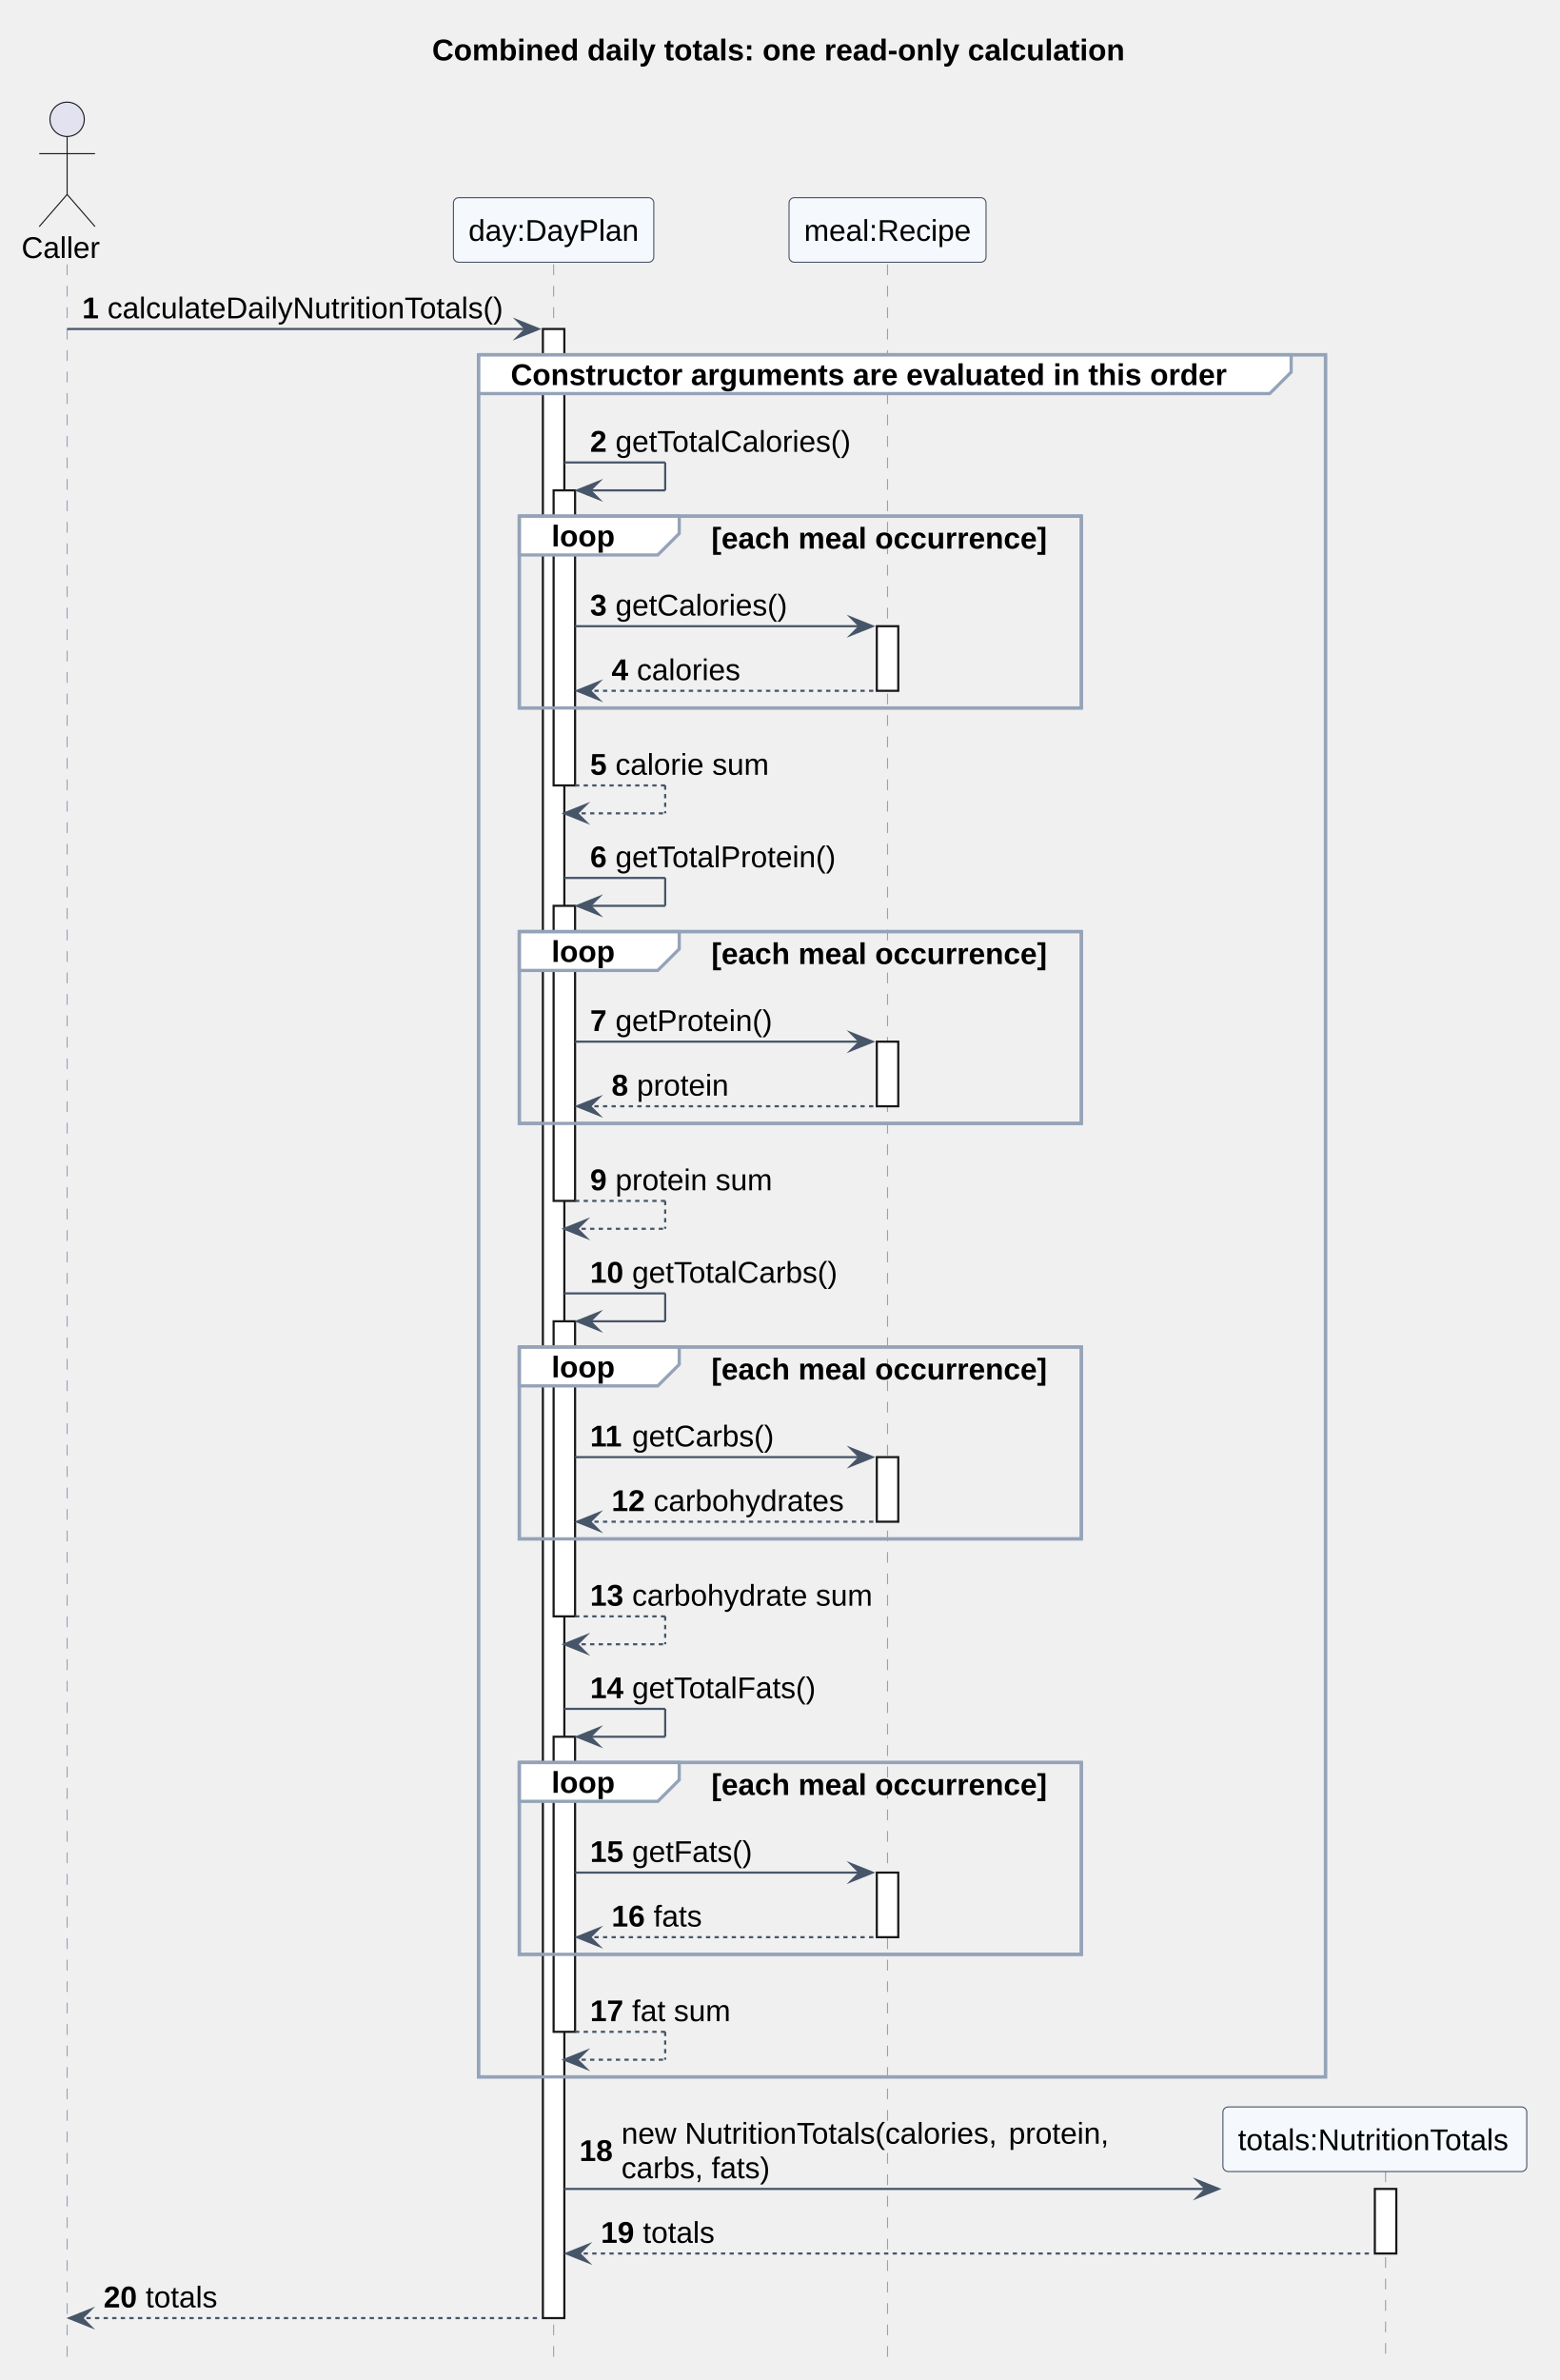
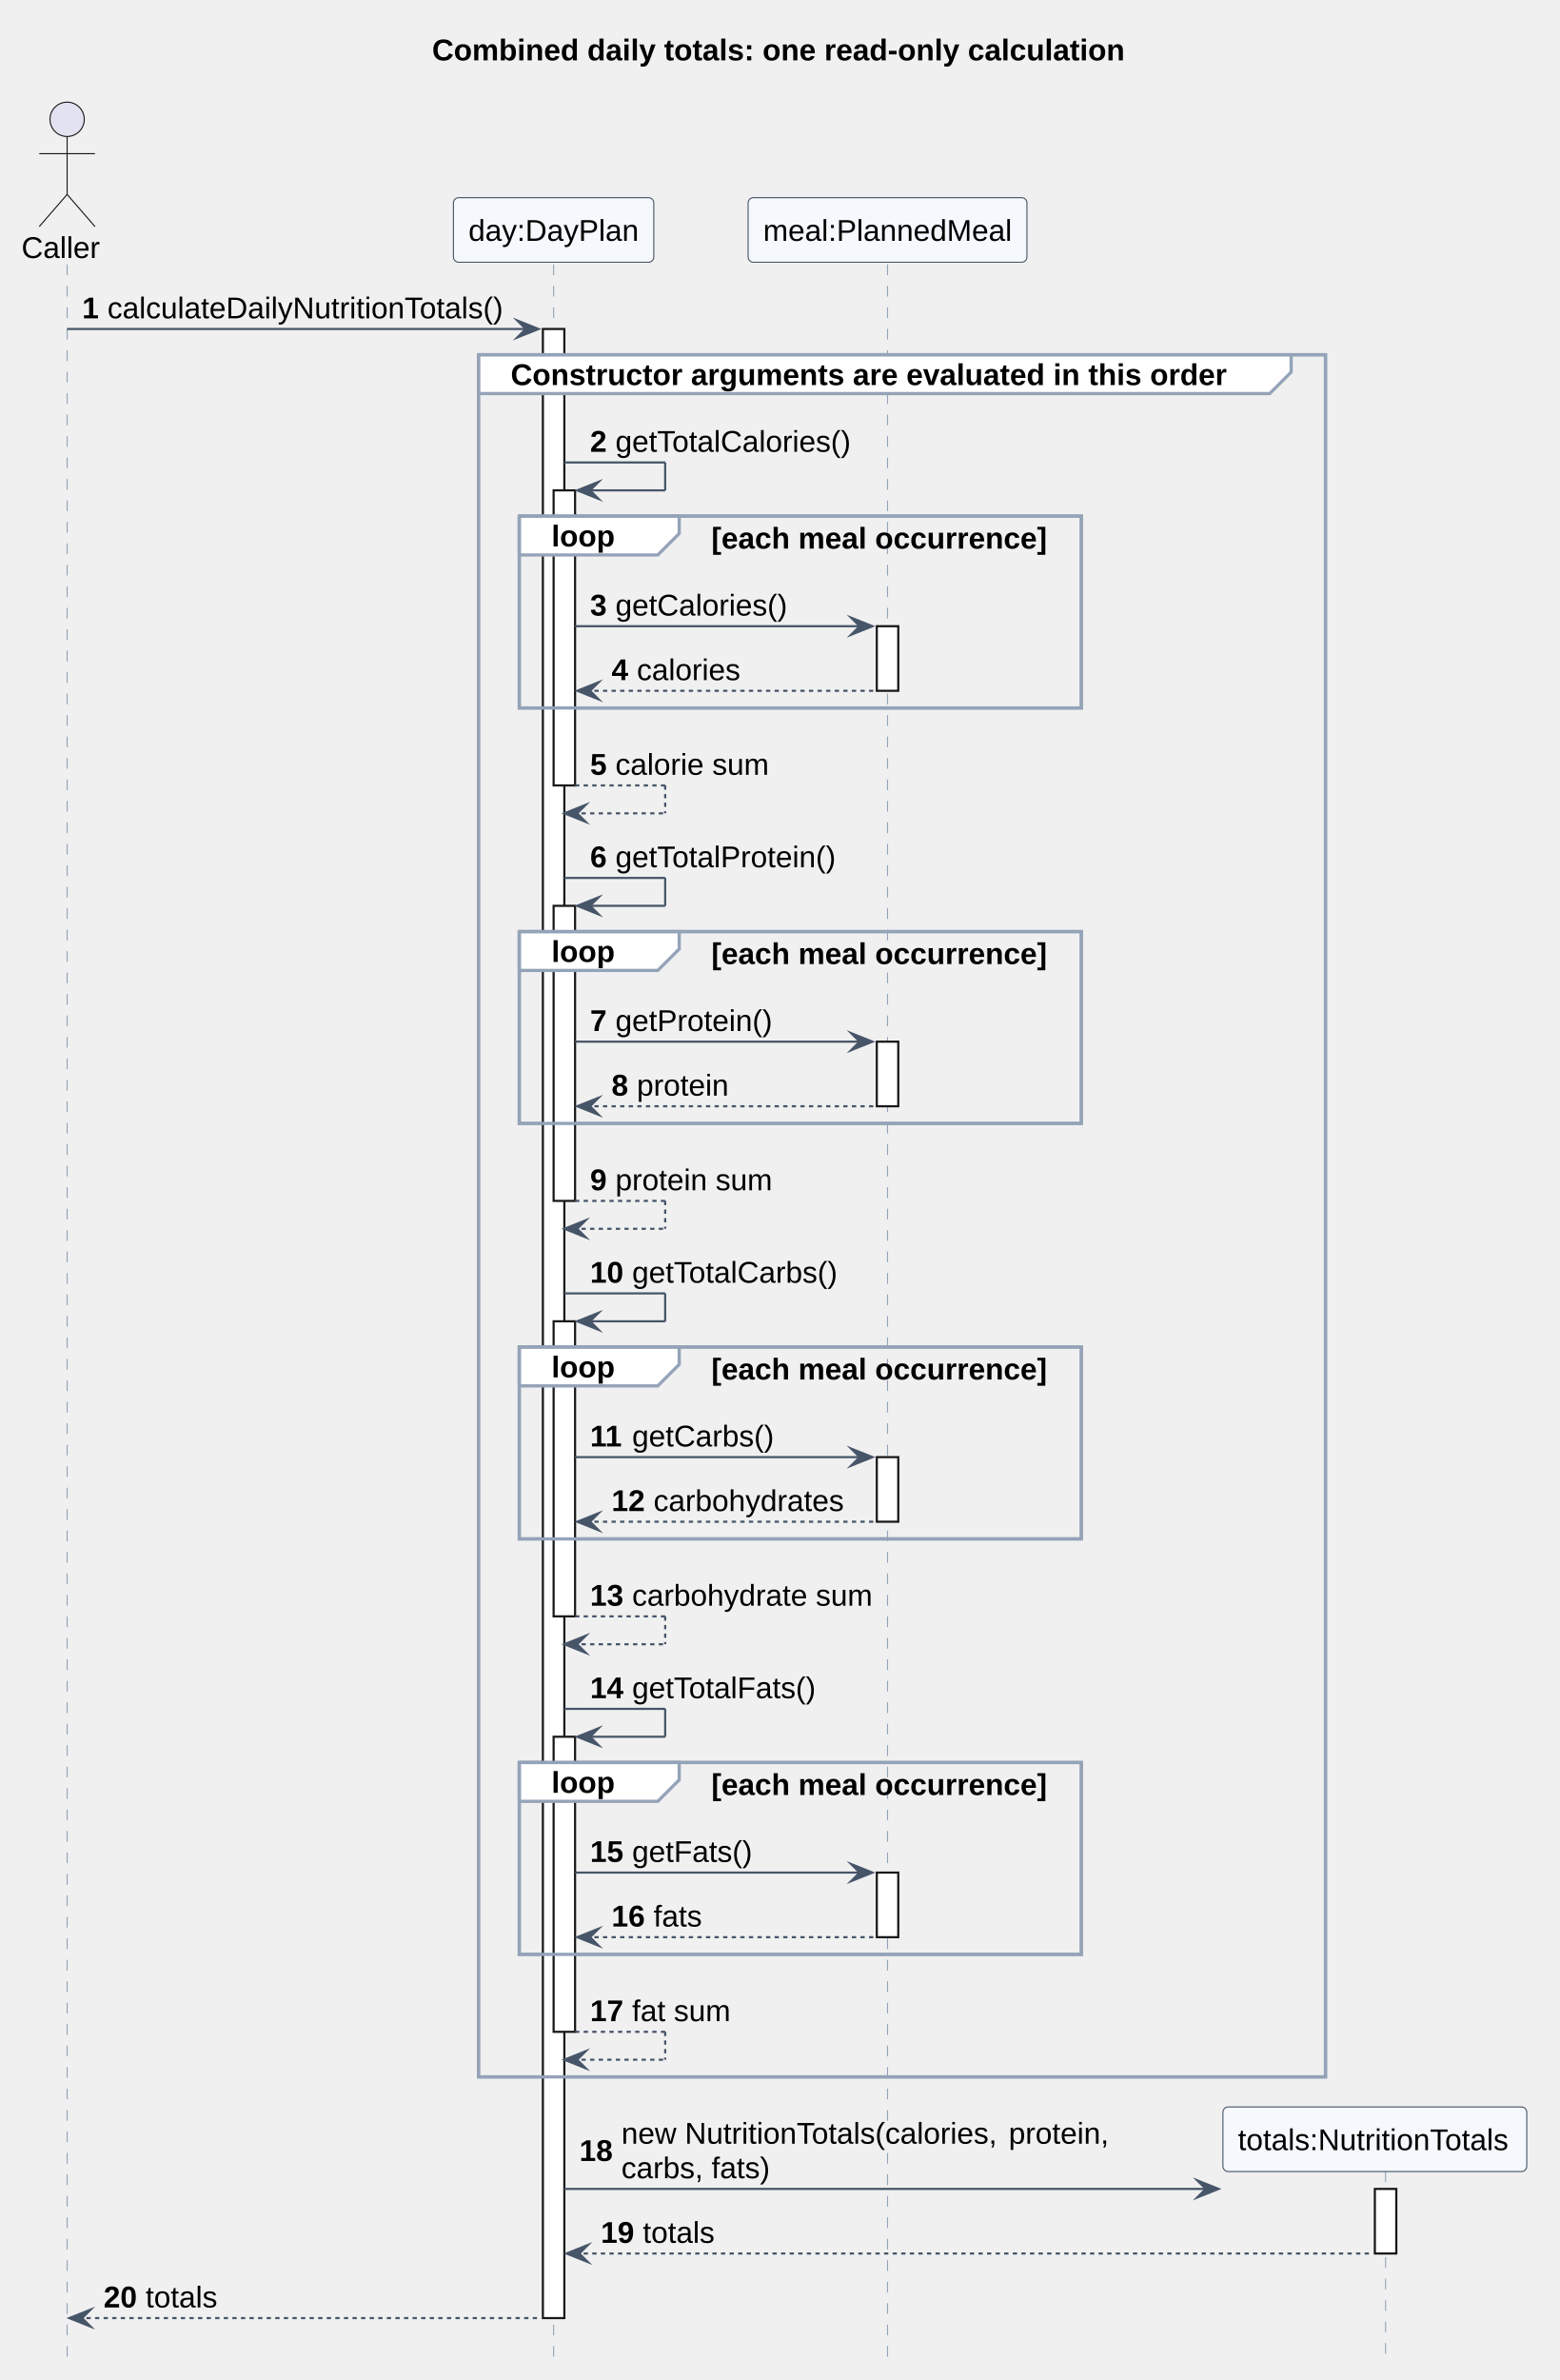
<svg xmlns="http://www.w3.org/2000/svg" version="1.1" data-diagram-type="SEQUENCE" style="width:727px;height:1109px;background:#FFFFFF;" width="727px" height="1109px" viewBox="0 0 727 1109" zoomAndPan="magnify" preserveAspectRatio="none" contentStyleType="text/css">
  <defs />
  <g font-family="sans-serif" lengthAdjust="spacing">
    <g class="title" data-source-line="2">
      <text x="201.37" y="28.132" fill="#000" font-size="14" textLength="322.827" font-weight="700" font-family="Arial">Combined daily totals: one read-only calculation</text>
    </g>
    <rect x="223.02" y="165.296" width="394.744" height="802.466" fill="none" style="stroke:#94A3B8;stroke-width:1.5;" />
    <rect x="242.02" y="240.493" width="261.951" height="89.395" fill="none" style="stroke:#94A3B8;stroke-width:1.5;" />
    <rect x="242.02" y="434.085" width="261.951" height="89.395" fill="none" style="stroke:#94A3B8;stroke-width:1.5;" />
    <rect x="242.02" y="627.677" width="261.951" height="89.395" fill="none" style="stroke:#94A3B8;stroke-width:1.5;" />
    <rect x="242.02" y="821.269" width="261.951" height="89.395" fill="none" style="stroke:#94A3B8;stroke-width:1.5;" />
    <g class="participant-lifeline" data-qualified-name="Caller" data-entity-uid="part1" id="part1-lifeline" data-source-line="5">
      <g>
        <rect x="27.783" y="123.197" width="8" height="974.959" fill="#000" fill-opacity="0" />
        <line x1="31.283" y1="123.197" x2="31.283" y2="1098.156" style="stroke:#94A3B8;stroke-width:0.5;stroke-dasharray:5,5;" />
      </g>
    </g>
    <g class="participant-lifeline" data-qualified-name="Day" data-entity-uid="part2" id="part2-lifeline" data-source-line="6">
      <g>
        <rect x="254.52" y="123.197" width="8" height="974.959" fill="#000" fill-opacity="0" />
        <line x1="258.02" y1="123.197" x2="258.02" y2="1098.156" style="stroke:#94A3B8;stroke-width:0.5;stroke-dasharray:5,5;" />
      </g>
    </g>
    <g>
      <rect x="253.02" y="153.296" width="10" height="926.86" fill="#FFF" style="stroke:#181818;stroke-width:1;" />
    </g>
    <g>
      <rect x="258.02" y="228.493" width="10" height="137.493" fill="#FFF" style="stroke:#181818;stroke-width:1;" />
    </g>
    <g>
      <rect x="258.02" y="422.085" width="10" height="137.493" fill="#FFF" style="stroke:#181818;stroke-width:1;" />
    </g>
    <g>
      <rect x="258.02" y="615.677" width="10" height="137.493" fill="#FFF" style="stroke:#181818;stroke-width:1;" />
    </g>
    <g>
      <rect x="258.02" y="809.269" width="10" height="137.493" fill="#FFF" style="stroke:#181818;stroke-width:1;" />
    </g>
    <g class="participant-lifeline" data-qualified-name="Meal" data-entity-uid="part3" id="part3-lifeline" data-source-line="7">
      <g>
        <rect x="410.147" y="123.197" width="8" height="974.959" fill="#000" fill-opacity="0" />
        <line x1="413.647" y1="123.197" x2="413.647" y2="1098.156" style="stroke:#94A3B8;stroke-width:0.5;stroke-dasharray:5,5;" />
      </g>
    </g>
    <g>
      <rect x="408.647" y="291.789" width="10" height="30.099" fill="#FFF" style="stroke:#181818;stroke-width:1;" />
    </g>
    <g>
      <rect x="408.647" y="485.381" width="10" height="30.099" fill="#FFF" style="stroke:#181818;stroke-width:1;" />
    </g>
    <g>
      <rect x="408.647" y="678.973" width="10" height="30.099" fill="#FFF" style="stroke:#181818;stroke-width:1;" />
    </g>
    <g>
      <rect x="408.647" y="872.564" width="10" height="30.099" fill="#FFF" style="stroke:#181818;stroke-width:1;" />
    </g>
    <g class="participant-lifeline" data-qualified-name="Totals" data-entity-uid="part4" id="part4-lifeline" data-source-line="8">
      <g>
        <rect x="642.264" y="981.762" width="8" height="116.395" fill="#000" fill-opacity="0" />
        <line x1="645.764" y1="981.762" x2="645.764" y2="1098.156" style="stroke:#94A3B8;stroke-width:0.5;stroke-dasharray:5,5;" />
      </g>
    </g>
    <g>
      <rect x="640.764" y="1019.959" width="10" height="30.099" fill="#FFF" style="stroke:#181818;stroke-width:1;" />
    </g>
    <g class="participant participant-head" data-qualified-name="Caller" data-entity-uid="part1" id="part1-head" data-source-line="5">
      <text x="10" y="120.23" fill="#000" font-size="14" textLength="36.565" font-family="Arial">Caller</text>
      <ellipse cx="31.283" cy="55.599" rx="8" ry="8" fill="#E2E2F0" style="stroke:#181818;stroke-width:0.5;" />
      <path d="M31.283,63.599 L31.283,90.599 M18.283,71.599 L44.283,71.599 M31.283,90.599 L18.283,105.599 M31.283,90.599 L44.283,105.599" style="stroke:#181818;stroke-width:0.5;" fill="none" />
    </g>
    <g class="participant participant-head" data-qualified-name="Day" data-entity-uid="part2" id="part2-head" data-source-line="6">
      <rect x="211.331" y="92.099" width="93.379" height="30.099" fill="#F5F8FC" style="stroke:#475569;stroke-width:0.5;" rx="2.5" ry="2.5" />
      <text x="218.331" y="112.23" fill="#000" font-size="14" textLength="79.379" font-family="Arial">day:DayPlan</text>
    </g>
    <g class="participant participant-head" data-qualified-name="Meal" data-entity-uid="part3" id="part3-head" data-source-line="7">
-       <rect x="367.74" y="92.099" width="91.813" height="30.099" fill="#F5F8FC" style="stroke:#475569;stroke-width:0.5;" rx="2.5" ry="2.5" />
-       <text x="374.74" y="112.23" fill="#000" font-size="14" textLength="77.813" font-family="Arial">meal:Recipe</text>
+       <rect x="348.668" y="92.099" width="129.958" height="30.099" fill="#F5F8FC" style="stroke:#475569;stroke-width:0.5;" rx="2.5" ry="2.5" />
+       <text x="355.668" y="112.23" fill="#000" font-size="14" textLength="115.958" font-family="Arial">meal:PlannedMeal</text>
    </g>
    <g class="message" data-entity-1="part1" data-entity-2="part2" id="msg1" data-source-line="10">
      <polygon points="241.02,149.296,251.02,153.296,241.02,157.296,245.02,153.296" fill="#475569" style="stroke:#475569;stroke-width:1;stroke-linejoin:miter;stroke-miterlimit:10;" />
      <line x1="31.283" y1="153.296" x2="247.02" y2="153.296" style="stroke:#475569;stroke-width:1;" />
      <text x="38.283" y="148.329" fill="#000" font-size="14" font-weight="700" font-family="Arial">1</text>
      <text x="50.069" y="148.329" fill="#000" font-size="14" textLength="185.951" font-family="Arial">calculateDailyNutritionTotals()</text>
    </g>
    <path d="M223.02,165.296 L601.764,165.296 L601.764,173.395 L591.764,183.395 L223.02,183.395 L223.02,165.296" style="stroke:#94A3B8;stroke-width:1.5;" fill="#FFF" />
    <rect x="223.02" y="165.296" width="394.744" height="802.466" fill="none" style="stroke:#94A3B8;stroke-width:1.5;" />
    <text x="238.02" y="179.428" fill="#000" font-size="14" textLength="333.744" font-weight="700" font-family="Arial">Constructor arguments are evaluated in this order</text>
    <g class="message" data-entity-1="part2" data-entity-2="part2" id="msg2" data-source-line="13">
      <line x1="263.02" y1="215.493" x2="310.02" y2="215.493" style="stroke:#475569;stroke-width:1;" />
      <line x1="310.02" y1="215.493" x2="310.02" y2="228.493" style="stroke:#475569;stroke-width:1;" />
      <line x1="269.02" y1="228.493" x2="310.02" y2="228.493" style="stroke:#475569;stroke-width:1;" />
      <polygon points="279.02,224.493,269.02,228.493,279.02,232.493,275.02,228.493" fill="#475569" style="stroke:#475569;stroke-width:1;stroke-linejoin:miter;stroke-miterlimit:10;" />
      <text x="275.02" y="210.526" fill="#000" font-size="14" font-weight="700" font-family="Arial">2</text>
      <text x="286.806" y="210.526" fill="#000" font-size="14" textLength="111.262" font-family="Arial">getTotalCalories()</text>
    </g>
    <path d="M242.02,240.493 L316.565,240.493 L316.565,248.592 L306.565,258.592 L242.02,258.592 L242.02,240.493" style="stroke:#94A3B8;stroke-width:1.5;" fill="#FFF" />
    <rect x="242.02" y="240.493" width="261.951" height="89.395" fill="none" style="stroke:#94A3B8;stroke-width:1.5;" />
    <text x="257.02" y="254.625" fill="#000" font-size="14" textLength="29.545" font-weight="700" font-family="Arial">loop</text>
    <text x="331.565" y="255.625" fill="#000" font-size="14" textLength="156.406" font-weight="700" font-family="Arial">[each meal occurrence]</text>
    <g class="message" data-entity-1="part2" data-entity-2="part3" id="msg3" data-source-line="16">
      <polygon points="396.647,287.789,406.647,291.789,396.647,295.789,400.647,291.789" fill="#475569" style="stroke:#475569;stroke-width:1;stroke-linejoin:miter;stroke-miterlimit:10;" />
      <line x1="268.02" y1="291.789" x2="402.647" y2="291.789" style="stroke:#475569;stroke-width:1;" />
      <text x="275.02" y="286.822" fill="#000" font-size="14" font-weight="700" font-family="Arial">3</text>
      <text x="286.806" y="286.822" fill="#000" font-size="14" textLength="80.138" font-family="Arial">getCalories()</text>
    </g>
    <g class="message" data-entity-1="part3" data-entity-2="part2" id="msg4" data-source-line="18">
      <polygon points="279.02,317.888,269.02,321.888,279.02,325.888,275.02,321.888" fill="#475569" style="stroke:#475569;stroke-width:1;stroke-linejoin:miter;stroke-miterlimit:10;" />
      <line x1="273.02" y1="321.888" x2="407.647" y2="321.888" style="stroke:#475569;stroke-width:1;stroke-dasharray:2,2;" />
      <text x="285.02" y="316.921" fill="#000" font-size="14" font-weight="700" font-family="Arial">4</text>
      <text x="296.806" y="316.921" fill="#000" font-size="14" textLength="48.241" font-family="Arial">calories</text>
    </g>
    <g class="message" data-entity-1="part2" data-entity-2="part2" id="msg5" data-source-line="21">
      <line x1="268.02" y1="365.986" x2="310.02" y2="365.986" style="stroke:#475569;stroke-width:1;stroke-dasharray:2,2;" />
      <line x1="310.02" y1="365.986" x2="310.02" y2="378.986" style="stroke:#475569;stroke-width:1;stroke-dasharray:2,2;" />
      <line x1="263.02" y1="378.986" x2="310.02" y2="378.986" style="stroke:#475569;stroke-width:1;stroke-dasharray:2,2;" />
      <polygon points="273.02,374.986,263.02,378.986,273.02,382.986,269.02,378.986" fill="#475569" style="stroke:#475569;stroke-width:1;stroke-linejoin:miter;stroke-miterlimit:10;" />
      <text x="275.02" y="361.02" fill="#000" font-size="14" font-weight="700" font-family="Arial">5</text>
      <text x="286.806" y="361.02" fill="#000" font-size="14" textLength="41.241" font-family="Arial">calorie</text>
      <text x="328.047" y="361.02" fill="#000" font-size="14" font-family="Arial"> </text>
      <text x="331.937" y="361.02" fill="#000" font-size="14" textLength="26.448" font-family="Arial">sum</text>
    </g>
    <g class="message" data-entity-1="part2" data-entity-2="part2" id="msg6" data-source-line="23">
      <line x1="263.02" y1="409.085" x2="310.02" y2="409.085" style="stroke:#475569;stroke-width:1;" />
      <line x1="310.02" y1="409.085" x2="310.02" y2="422.085" style="stroke:#475569;stroke-width:1;" />
      <line x1="269.02" y1="422.085" x2="310.02" y2="422.085" style="stroke:#475569;stroke-width:1;" />
      <polygon points="279.02,418.085,269.02,422.085,279.02,426.085,275.02,422.085" fill="#475569" style="stroke:#475569;stroke-width:1;stroke-linejoin:miter;stroke-miterlimit:10;" />
      <text x="275.02" y="404.118" fill="#000" font-size="14" font-weight="700" font-family="Arial">6</text>
      <text x="286.806" y="404.118" fill="#000" font-size="14" textLength="104.269" font-family="Arial">getTotalProtein()</text>
    </g>
    <path d="M242.02,434.085 L316.565,434.085 L316.565,442.184 L306.565,452.184 L242.02,452.184 L242.02,434.085" style="stroke:#94A3B8;stroke-width:1.5;" fill="#FFF" />
    <rect x="242.02" y="434.085" width="261.951" height="89.395" fill="none" style="stroke:#94A3B8;stroke-width:1.5;" />
    <text x="257.02" y="448.217" fill="#000" font-size="14" textLength="29.545" font-weight="700" font-family="Arial">loop</text>
    <text x="331.565" y="449.217" fill="#000" font-size="14" textLength="156.406" font-weight="700" font-family="Arial">[each meal occurrence]</text>
    <g class="message" data-entity-1="part2" data-entity-2="part3" id="msg7" data-source-line="26">
      <polygon points="396.647,481.381,406.647,485.381,396.647,489.381,400.647,485.381" fill="#475569" style="stroke:#475569;stroke-width:1;stroke-linejoin:miter;stroke-miterlimit:10;" />
      <line x1="268.02" y1="485.381" x2="402.647" y2="485.381" style="stroke:#475569;stroke-width:1;" />
      <text x="275.02" y="480.414" fill="#000" font-size="14" font-weight="700" font-family="Arial">7</text>
      <text x="286.806" y="480.414" fill="#000" font-size="14" textLength="73.145" font-family="Arial">getProtein()</text>
    </g>
    <g class="message" data-entity-1="part3" data-entity-2="part2" id="msg8" data-source-line="28">
      <polygon points="279.02,511.479,269.02,515.479,279.02,519.479,275.02,515.479" fill="#475569" style="stroke:#475569;stroke-width:1;stroke-linejoin:miter;stroke-miterlimit:10;" />
      <line x1="273.02" y1="515.479" x2="407.647" y2="515.479" style="stroke:#475569;stroke-width:1;stroke-dasharray:2,2;" />
      <text x="285.02" y="510.513" fill="#000" font-size="14" font-weight="700" font-family="Arial">8</text>
      <text x="296.806" y="510.513" fill="#000" font-size="14" textLength="42.807" font-family="Arial">protein</text>
    </g>
    <g class="message" data-entity-1="part2" data-entity-2="part2" id="msg9" data-source-line="31">
      <line x1="268.02" y1="559.578" x2="310.02" y2="559.578" style="stroke:#475569;stroke-width:1;stroke-dasharray:2,2;" />
      <line x1="310.02" y1="559.578" x2="310.02" y2="572.578" style="stroke:#475569;stroke-width:1;stroke-dasharray:2,2;" />
      <line x1="263.02" y1="572.578" x2="310.02" y2="572.578" style="stroke:#475569;stroke-width:1;stroke-dasharray:2,2;" />
      <polygon points="273.02,568.578,263.02,572.578,273.02,576.578,269.02,572.578" fill="#475569" style="stroke:#475569;stroke-width:1;stroke-linejoin:miter;stroke-miterlimit:10;" />
      <text x="275.02" y="554.611" fill="#000" font-size="14" font-weight="700" font-family="Arial">9</text>
      <text x="286.806" y="554.611" fill="#000" font-size="14" textLength="42.807" font-family="Arial">protein</text>
      <text x="329.613" y="554.611" fill="#000" font-size="14" font-family="Arial"> </text>
      <text x="333.502" y="554.611" fill="#000" font-size="14" textLength="26.448" font-family="Arial">sum</text>
    </g>
    <g class="message" data-entity-1="part2" data-entity-2="part2" id="msg10" data-source-line="33">
      <line x1="263.02" y1="602.677" x2="310.02" y2="602.677" style="stroke:#475569;stroke-width:1;" />
      <line x1="310.02" y1="602.677" x2="310.02" y2="615.677" style="stroke:#475569;stroke-width:1;" />
      <line x1="269.02" y1="615.677" x2="310.02" y2="615.677" style="stroke:#475569;stroke-width:1;" />
      <polygon points="279.02,611.677,269.02,615.677,279.02,619.677,275.02,615.677" fill="#475569" style="stroke:#475569;stroke-width:1;stroke-linejoin:miter;stroke-miterlimit:10;" />
      <text x="275.02" y="597.71" fill="#000" font-size="14" textLength="15.572" font-weight="700" font-family="Arial">10</text>
      <text x="294.592" y="597.71" fill="#000" font-size="14" textLength="97.255" font-family="Arial">getTotalCarbs()</text>
    </g>
    <path d="M242.02,627.677 L316.565,627.677 L316.565,635.775 L306.565,645.775 L242.02,645.775 L242.02,627.677" style="stroke:#94A3B8;stroke-width:1.5;" fill="#FFF" />
    <rect x="242.02" y="627.677" width="261.951" height="89.395" fill="none" style="stroke:#94A3B8;stroke-width:1.5;" />
    <text x="257.02" y="641.809" fill="#000" font-size="14" textLength="29.545" font-weight="700" font-family="Arial">loop</text>
    <text x="331.565" y="642.809" fill="#000" font-size="14" textLength="156.406" font-weight="700" font-family="Arial">[each meal occurrence]</text>
    <g class="message" data-entity-1="part2" data-entity-2="part3" id="msg11" data-source-line="36">
      <polygon points="396.647,674.973,406.647,678.973,396.647,682.973,400.647,678.973" fill="#475569" style="stroke:#475569;stroke-width:1;stroke-linejoin:miter;stroke-miterlimit:10;" />
      <line x1="268.02" y1="678.973" x2="402.647" y2="678.973" style="stroke:#475569;stroke-width:1;" />
      <text x="275.02" y="674.006" fill="#000" font-size="14" textLength="15.572" font-weight="700" font-family="Arial">11</text>
      <text x="294.592" y="674.006" fill="#000" font-size="14" textLength="66.131" font-family="Arial">getCarbs()</text>
    </g>
    <g class="message" data-entity-1="part3" data-entity-2="part2" id="msg12" data-source-line="38">
      <polygon points="279.02,705.071,269.02,709.071,279.02,713.071,275.02,709.071" fill="#475569" style="stroke:#475569;stroke-width:1;stroke-linejoin:miter;stroke-miterlimit:10;" />
      <line x1="273.02" y1="709.071" x2="407.647" y2="709.071" style="stroke:#475569;stroke-width:1;stroke-dasharray:2,2;" />
      <text x="285.02" y="704.104" fill="#000" font-size="14" textLength="15.572" font-weight="700" font-family="Arial">12</text>
      <text x="304.592" y="704.104" fill="#000" font-size="14" textLength="88.717" font-family="Arial">carbohydrates</text>
    </g>
    <g class="message" data-entity-1="part2" data-entity-2="part2" id="msg13" data-source-line="41">
      <line x1="268.02" y1="753.17" x2="310.02" y2="753.17" style="stroke:#475569;stroke-width:1;stroke-dasharray:2,2;" />
      <line x1="310.02" y1="753.17" x2="310.02" y2="766.17" style="stroke:#475569;stroke-width:1;stroke-dasharray:2,2;" />
      <line x1="263.02" y1="766.17" x2="310.02" y2="766.17" style="stroke:#475569;stroke-width:1;stroke-dasharray:2,2;" />
      <polygon points="273.02,762.17,263.02,766.17,273.02,770.17,269.02,766.17" fill="#475569" style="stroke:#475569;stroke-width:1;stroke-linejoin:miter;stroke-miterlimit:10;" />
      <text x="275.02" y="748.203" fill="#000" font-size="14" textLength="15.572" font-weight="700" font-family="Arial">13</text>
      <text x="294.592" y="748.203" fill="#000" font-size="14" textLength="81.717" font-family="Arial">carbohydrate</text>
      <text x="376.309" y="748.203" fill="#000" font-size="14" font-family="Arial"> </text>
      <text x="380.199" y="748.203" fill="#000" font-size="14" textLength="26.448" font-family="Arial">sum</text>
    </g>
    <g class="message" data-entity-1="part2" data-entity-2="part2" id="msg14" data-source-line="43">
      <line x1="263.02" y1="796.269" x2="310.02" y2="796.269" style="stroke:#475569;stroke-width:1;" />
      <line x1="310.02" y1="796.269" x2="310.02" y2="809.269" style="stroke:#475569;stroke-width:1;" />
      <line x1="269.02" y1="809.269" x2="310.02" y2="809.269" style="stroke:#475569;stroke-width:1;" />
      <polygon points="279.02,805.269,269.02,809.269,279.02,813.269,275.02,809.269" fill="#475569" style="stroke:#475569;stroke-width:1;stroke-linejoin:miter;stroke-miterlimit:10;" />
      <text x="275.02" y="791.302" fill="#000" font-size="14" textLength="15.572" font-weight="700" font-family="Arial">14</text>
      <text x="294.592" y="791.302" fill="#000" font-size="14" textLength="87.138" font-family="Arial">getTotalFats()</text>
    </g>
    <path d="M242.02,821.269 L316.565,821.269 L316.565,829.367 L306.565,839.367 L242.02,839.367 L242.02,821.269" style="stroke:#94A3B8;stroke-width:1.5;" fill="#FFF" />
    <rect x="242.02" y="821.269" width="261.951" height="89.395" fill="none" style="stroke:#94A3B8;stroke-width:1.5;" />
    <text x="257.02" y="835.4" fill="#000" font-size="14" textLength="29.545" font-weight="700" font-family="Arial">loop</text>
    <text x="331.565" y="836.4" fill="#000" font-size="14" textLength="156.406" font-weight="700" font-family="Arial">[each meal occurrence]</text>
    <g class="message" data-entity-1="part2" data-entity-2="part3" id="msg15" data-source-line="46">
      <polygon points="396.647,868.564,406.647,872.564,396.647,876.564,400.647,872.564" fill="#475569" style="stroke:#475569;stroke-width:1;stroke-linejoin:miter;stroke-miterlimit:10;" />
      <line x1="268.02" y1="872.564" x2="402.647" y2="872.564" style="stroke:#475569;stroke-width:1;" />
      <text x="275.02" y="867.598" fill="#000" font-size="14" textLength="15.572" font-weight="700" font-family="Arial">15</text>
      <text x="294.592" y="867.598" fill="#000" font-size="14" textLength="56.014" font-family="Arial">getFats()</text>
    </g>
    <g class="message" data-entity-1="part3" data-entity-2="part2" id="msg16" data-source-line="48">
      <polygon points="279.02,898.663,269.02,902.663,279.02,906.663,275.02,902.663" fill="#475569" style="stroke:#475569;stroke-width:1;stroke-linejoin:miter;stroke-miterlimit:10;" />
      <line x1="273.02" y1="902.663" x2="407.647" y2="902.663" style="stroke:#475569;stroke-width:1;stroke-dasharray:2,2;" />
      <text x="285.02" y="897.696" fill="#000" font-size="14" textLength="15.572" font-weight="700" font-family="Arial">16</text>
      <text x="304.592" y="897.696" fill="#000" font-size="14" textLength="22.565" font-family="Arial">fats</text>
    </g>
    <g class="message" data-entity-1="part2" data-entity-2="part2" id="msg17" data-source-line="51">
      <line x1="268.02" y1="946.762" x2="310.02" y2="946.762" style="stroke:#475569;stroke-width:1;stroke-dasharray:2,2;" />
      <line x1="310.02" y1="946.762" x2="310.02" y2="959.762" style="stroke:#475569;stroke-width:1;stroke-dasharray:2,2;" />
      <line x1="263.02" y1="959.762" x2="310.02" y2="959.762" style="stroke:#475569;stroke-width:1;stroke-dasharray:2,2;" />
      <polygon points="273.02,955.762,263.02,959.762,273.02,963.762,269.02,959.762" fill="#475569" style="stroke:#475569;stroke-width:1;stroke-linejoin:miter;stroke-miterlimit:10;" />
      <text x="275.02" y="941.795" fill="#000" font-size="14" textLength="15.572" font-weight="700" font-family="Arial">17</text>
      <text x="294.592" y="941.795" fill="#000" font-size="14" textLength="15.565" font-family="Arial">fat</text>
      <text x="310.158" y="941.795" fill="#000" font-size="14" font-family="Arial"> </text>
      <text x="314.047" y="941.795" fill="#000" font-size="14" textLength="26.448" font-family="Arial">sum</text>
    </g>
    <g class="participant participant-head" data-qualified-name="Totals" data-entity-uid="part4" id="part4-head" data-source-line="8">
      <rect x="569.961" y="981.762" width="141.606" height="30.099" fill="#F5F8FC" style="stroke:#475569;stroke-width:0.5;" rx="2.5" ry="2.5" />
      <text x="576.961" y="1001.894" fill="#000" font-size="14" textLength="127.606" font-family="Arial">totals:NutritionTotals</text>
    </g>
    <g class="message" data-entity-1="part2" data-entity-2="part4" id="msg18" data-source-line="55">
      <polygon points="557.961,1015.959,567.961,1019.959,557.961,1023.959,561.961,1019.959" fill="#475569" style="stroke:#475569;stroke-width:1;stroke-linejoin:miter;stroke-miterlimit:10;" />
      <line x1="263.02" y1="1019.959" x2="563.961" y2="1019.959" style="stroke:#475569;stroke-width:1;" />
      <text x="270.02" y="1006.943" fill="#000" font-size="14" textLength="15.572" font-weight="700" font-family="Arial">18</text>
      <text x="289.592" y="998.894" fill="#000" font-size="14" textLength="25.683" font-family="Arial">new</text>
      <text x="315.275" y="998.894" fill="#000" font-size="14" font-family="Arial"> </text>
      <text x="319.165" y="998.894" fill="#000" font-size="14" textLength="147.048" font-family="Arial">NutritionTotals(calories,</text>
      <text x="466.212" y="998.894" fill="#000" font-size="14" font-family="Arial"> </text>
      <text x="470.102" y="998.894" fill="#000" font-size="14" textLength="46.696" font-family="Arial">protein,</text>
      <text x="289.592" y="1014.992" fill="#000" font-size="14" textLength="38.124" font-family="Arial">carbs,</text>
      <text x="327.716" y="1014.992" fill="#000" font-size="14" font-family="Arial"> </text>
      <text x="331.606" y="1014.992" fill="#000" font-size="14" textLength="27.228" font-family="Arial">fats)</text>
    </g>
    <g class="message" data-entity-1="part4" data-entity-2="part2" id="msg19" data-source-line="57">
      <polygon points="274.02,1046.058,264.02,1050.058,274.02,1054.058,270.02,1050.058" fill="#475569" style="stroke:#475569;stroke-width:1;stroke-linejoin:miter;stroke-miterlimit:10;" />
      <line x1="268.02" y1="1050.058" x2="639.764" y2="1050.058" style="stroke:#475569;stroke-width:1;stroke-dasharray:2,2;" />
      <text x="280.02" y="1045.091" fill="#000" font-size="14" textLength="15.572" font-weight="700" font-family="Arial">19</text>
      <text x="299.592" y="1045.091" fill="#000" font-size="14" textLength="33.462" font-family="Arial">totals</text>
    </g>
    <g class="message" data-entity-1="part2" data-entity-2="part1" id="msg20" data-source-line="59">
      <polygon points="42.283,1076.156,32.283,1080.156,42.283,1084.156,38.283,1080.156" fill="#475569" style="stroke:#475569;stroke-width:1;stroke-linejoin:miter;stroke-miterlimit:10;" />
      <line x1="36.283" y1="1080.156" x2="252.02" y2="1080.156" style="stroke:#475569;stroke-width:1;stroke-dasharray:2,2;" />
      <text x="48.283" y="1075.189" fill="#000" font-size="14" textLength="15.572" font-weight="700" font-family="Arial">20</text>
      <text x="67.855" y="1075.189" fill="#000" font-size="14" textLength="33.462" font-family="Arial">totals</text>
    </g>
  </g>
</svg>
